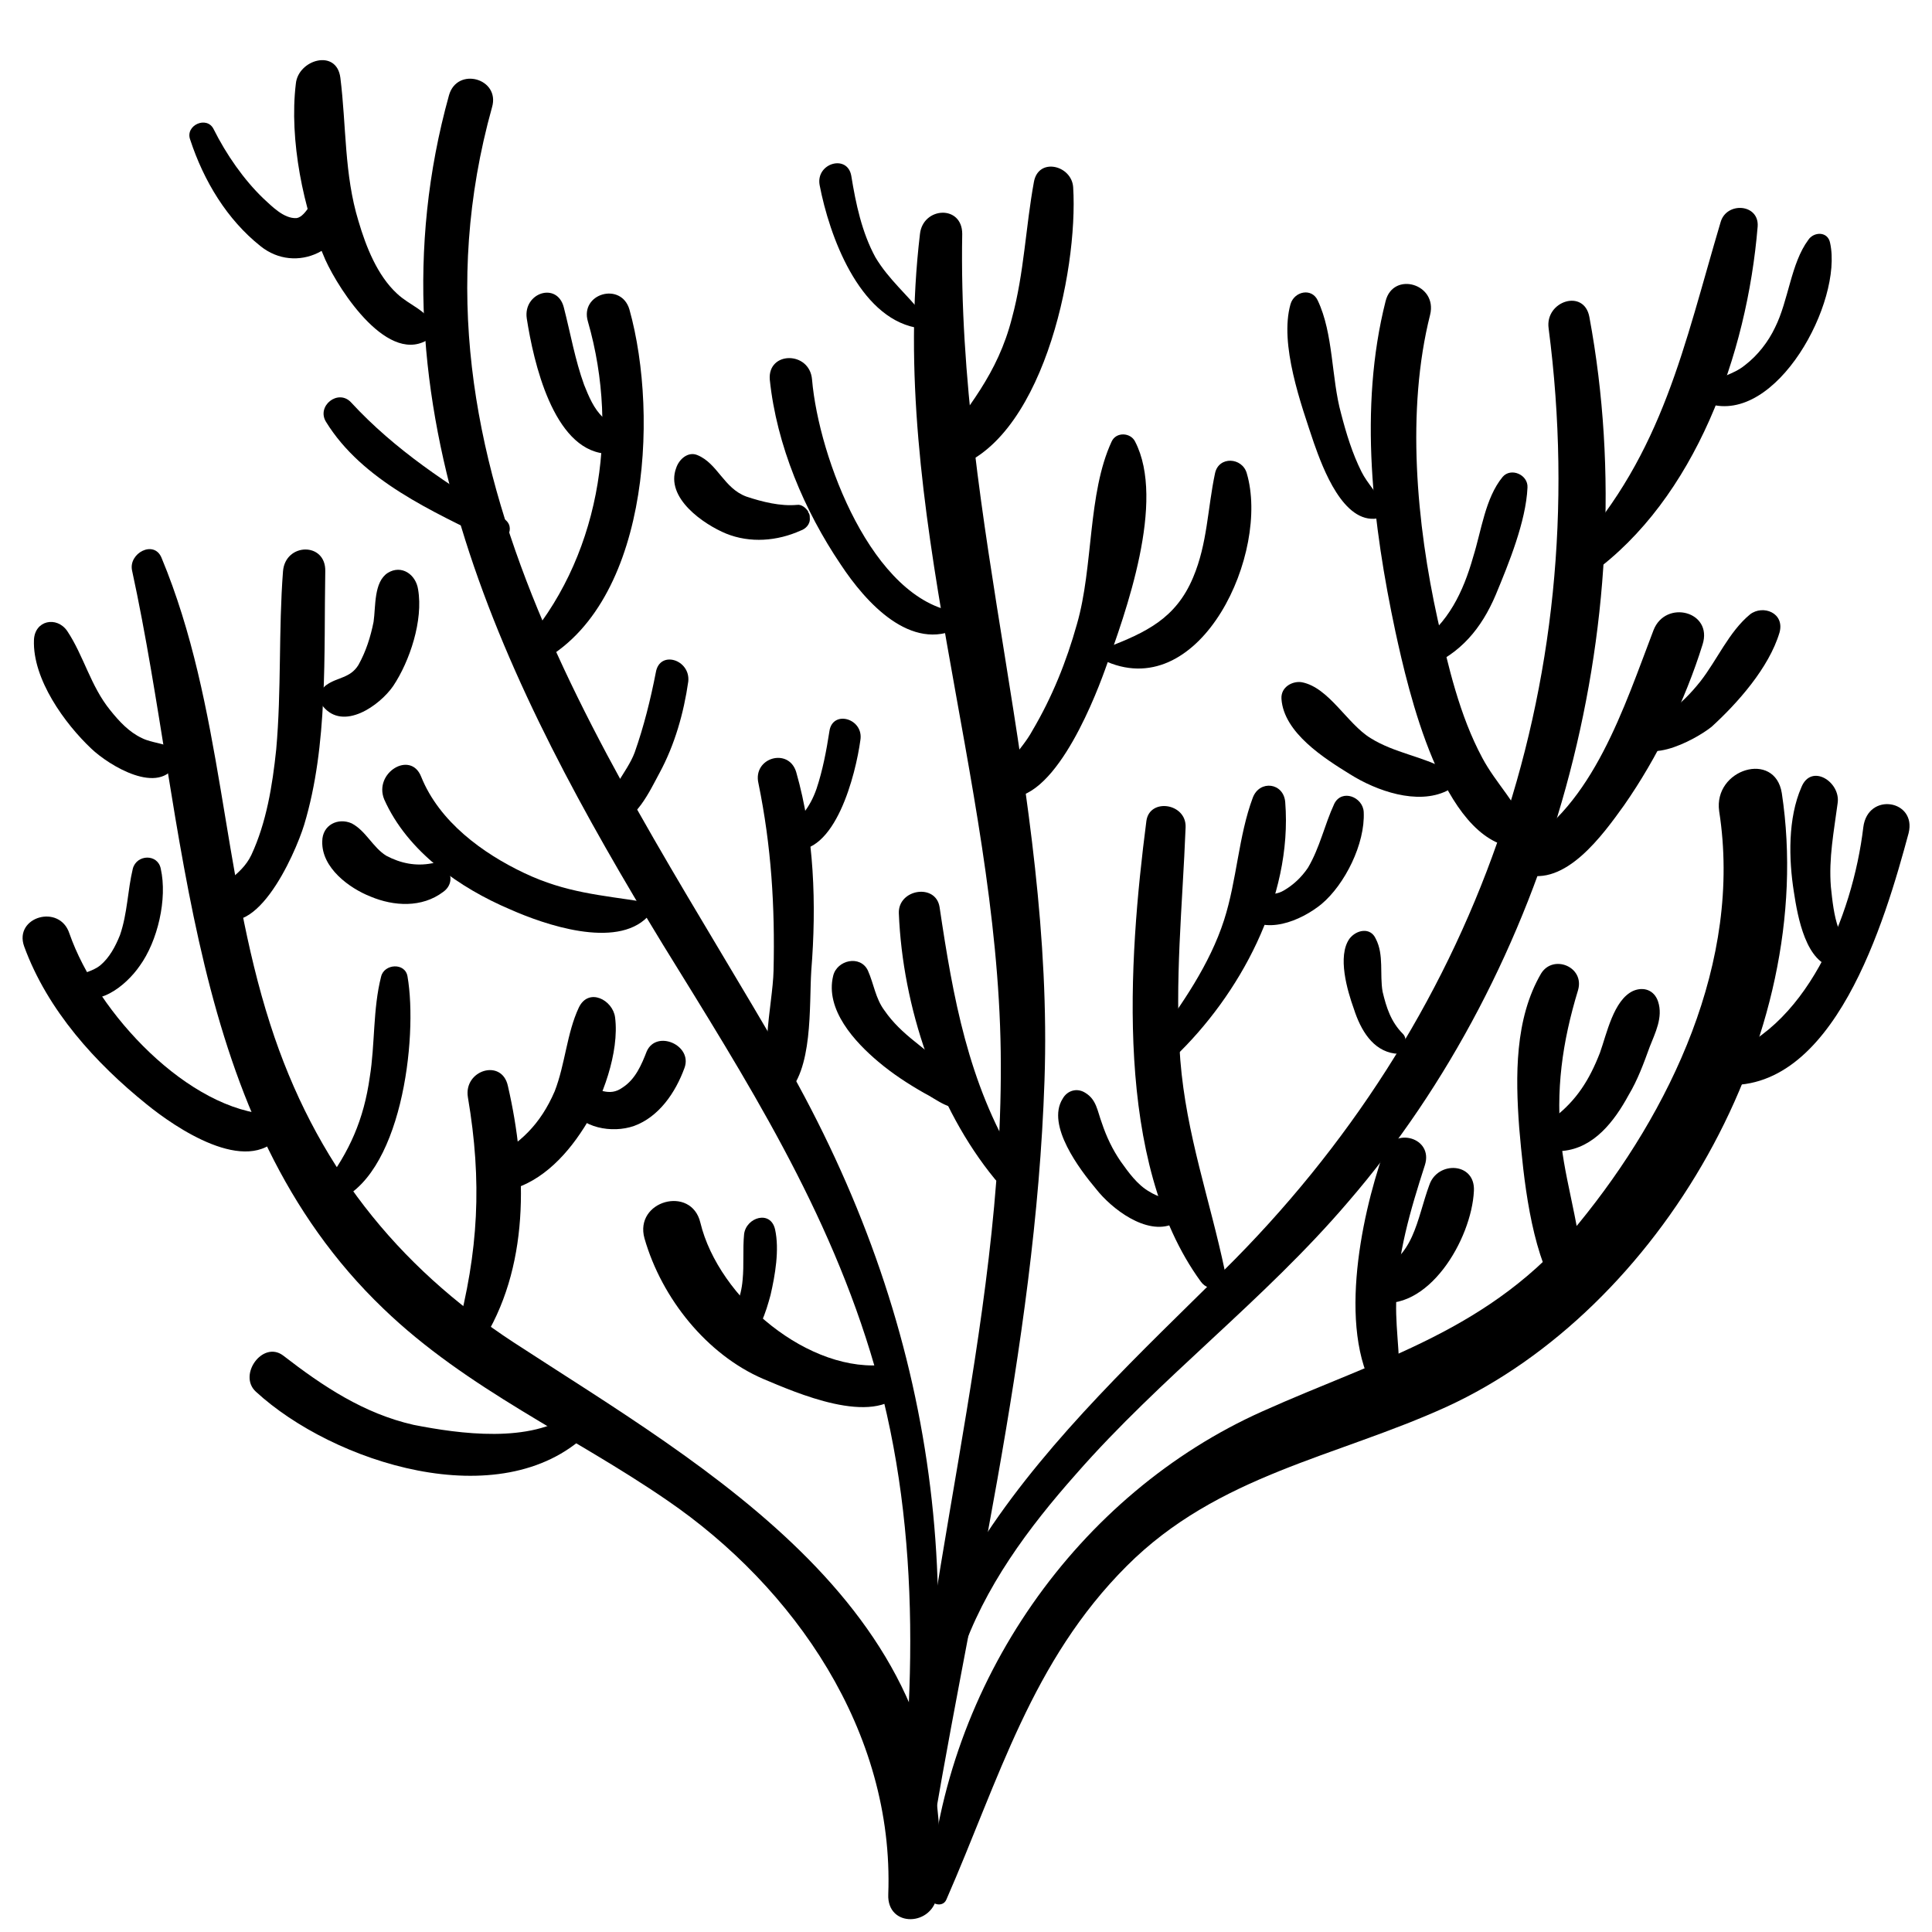
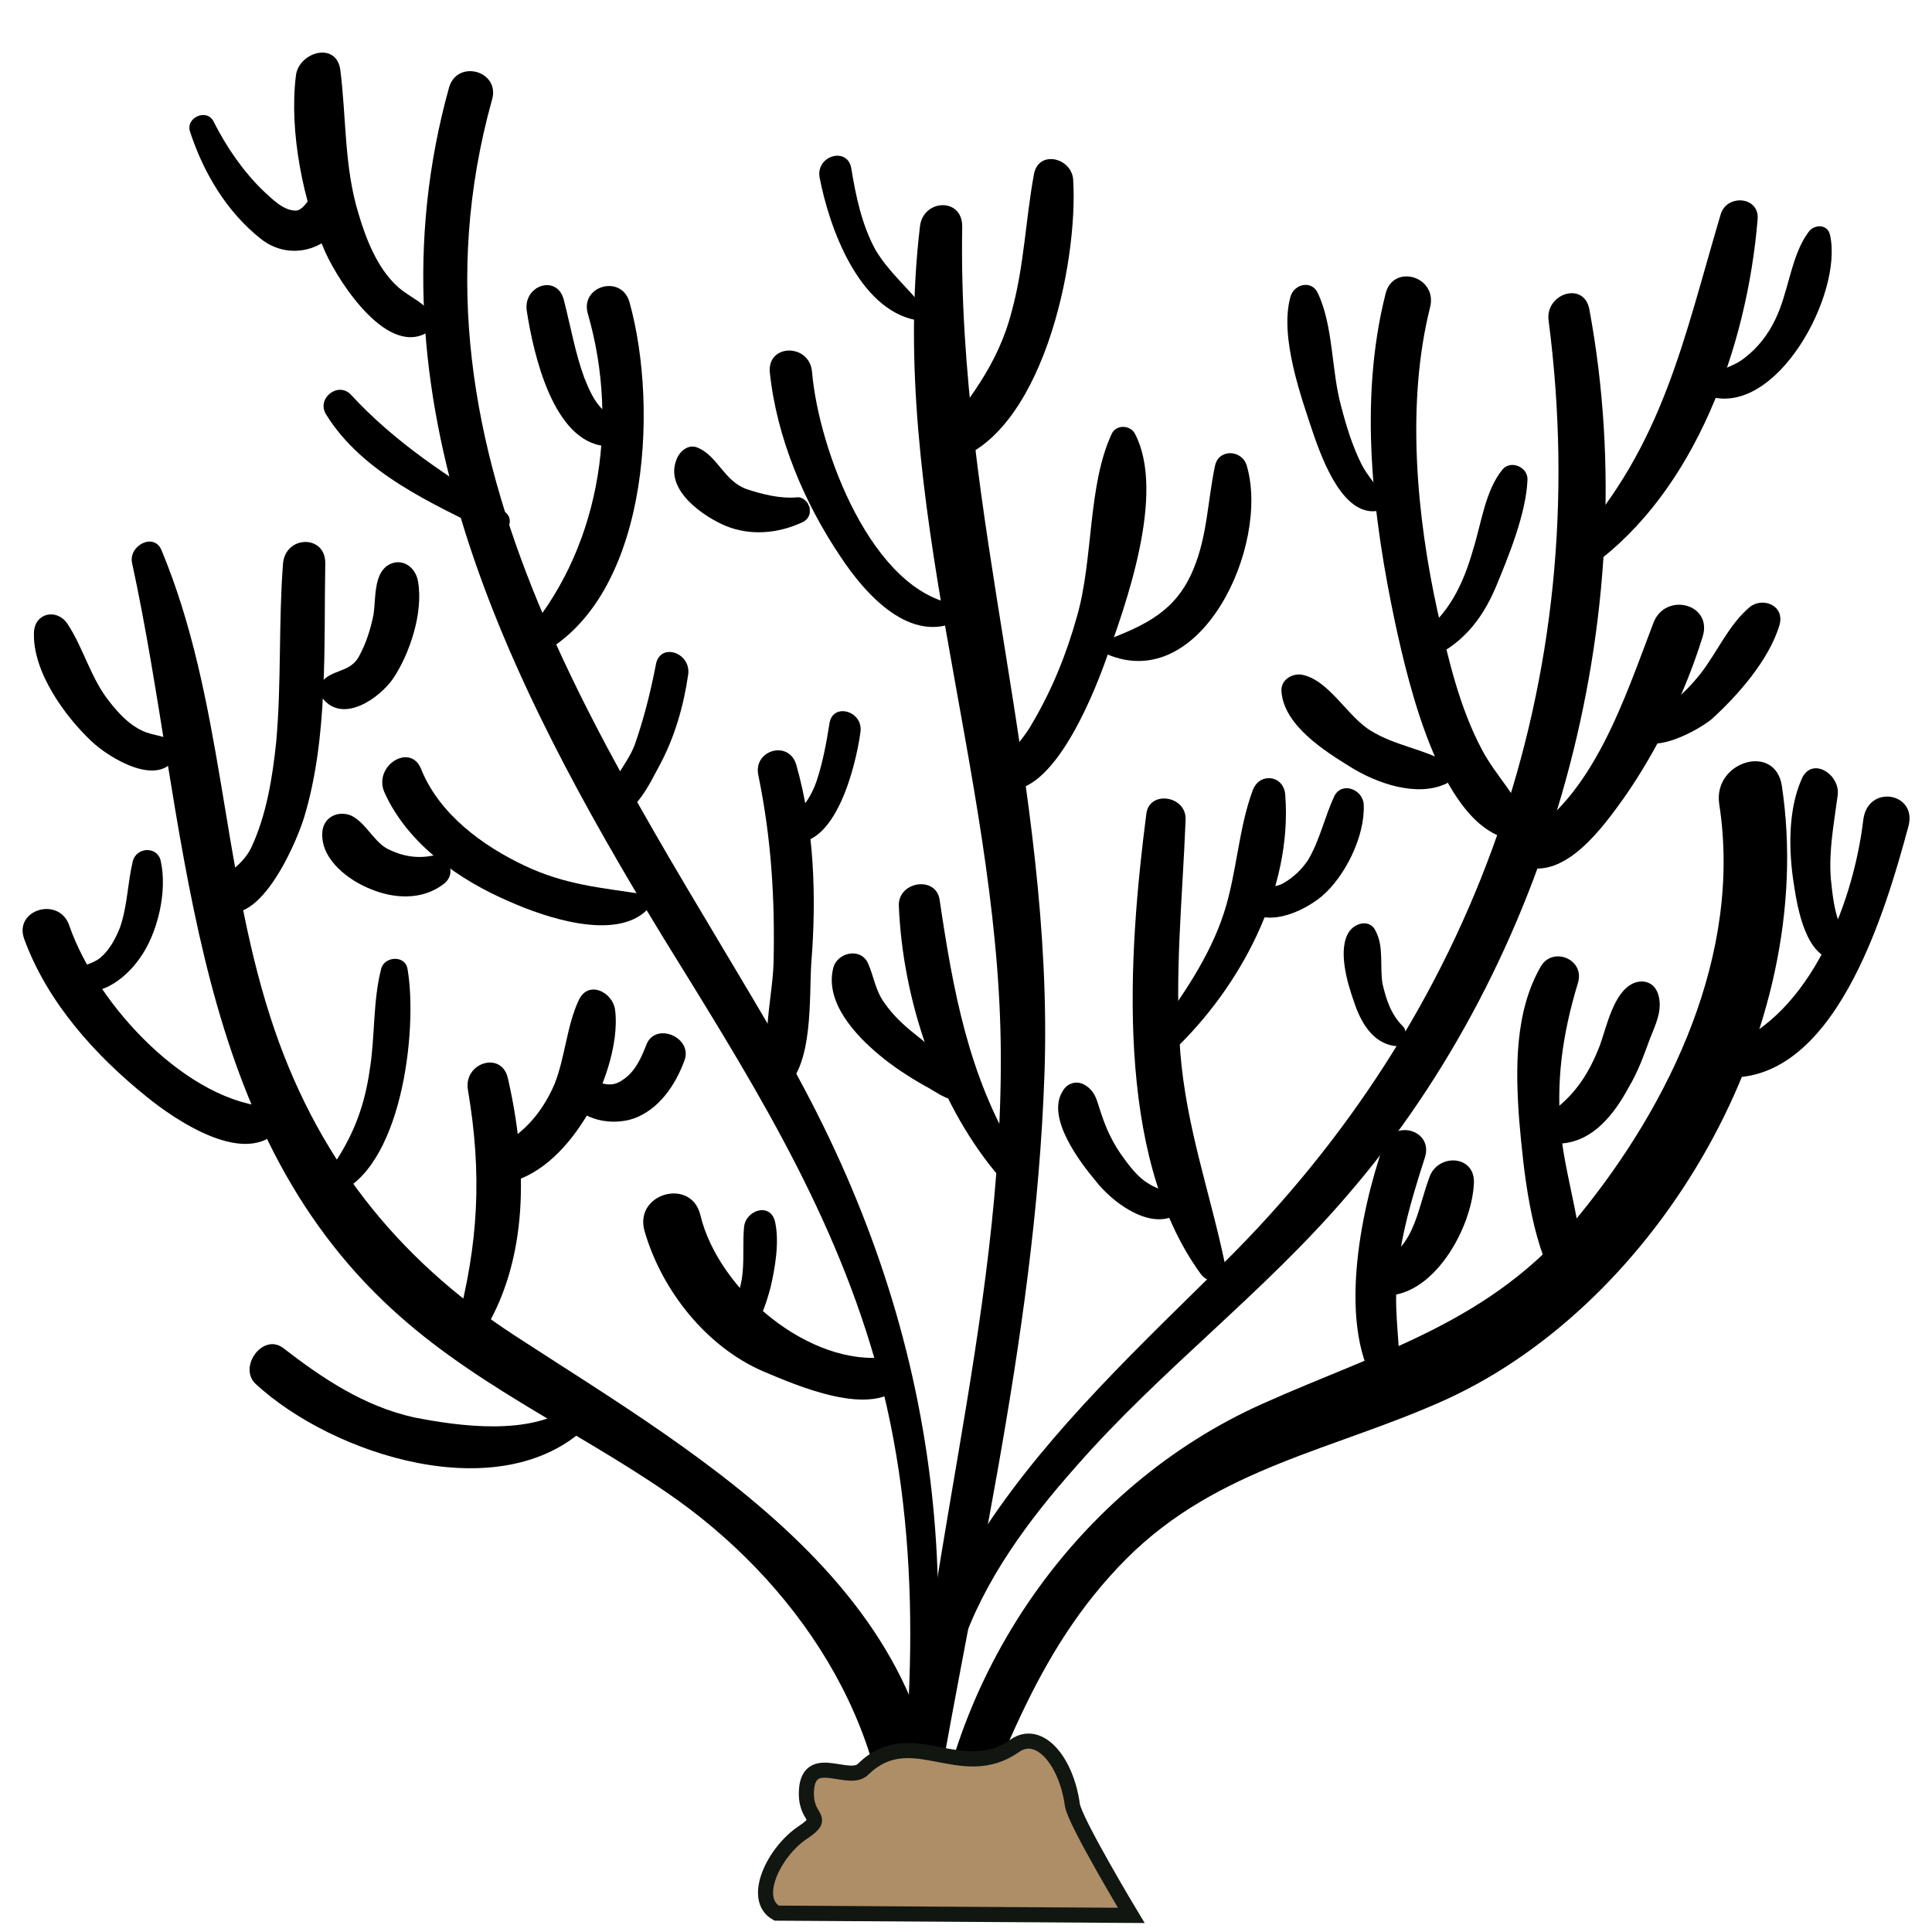
<svg xmlns="http://www.w3.org/2000/svg" version="1.2" viewBox="0 0 256 256">
-   <style />
-   <path d="m17.5 75.6c7.4 34.1 7.1 72.7 33.3 97.8 11.1 10.7 25.1 16.8 37.6 25.4 16.8 11.5 30.1 30.6 29.3 52.2-0.2 4.5 6 4.3 6.5 0 4-37.4-30.8-56.6-56.1-73.1-15.6-10.2-26.4-23.8-32.3-42.2-6.5-20.2-6.2-42.1-14.4-61.8-1-2.4-4.4-0.6-3.9 1.7z" />
-   <path d="m120.1 250.4c9-39.3 3.6-75.4-16.2-110-22.1-38.4-52-78.5-38.7-126.2 1.1-3.8-4.6-5.4-5.7-1.6-11.4 41 7.7 78.7 28.3 112.5 11.1 18 22.1 35.2 28.1 56 6.4 22.3 5.4 45.9 2.2 68.7-0.3 1.4 1.7 2 2 0.6z" />
-   <path d="m122.6 248.5c5.6-35 14.6-69.7 15.8-105.3 1.3-37.9-11.6-74.2-10.9-112.2 0-3.9-5.2-3.6-5.6 0-4.3 36.3 10.2 72.1 10.7 108.3 0.5 36.8-11.4 72.2-12.5 108.8 0 1.5 2.3 1.8 2.5 0.4z" />
-   <path d="m122.7 248.1c1.1-9.8 1.4-19.2 4.6-28.6 3.1-9.2 9-17.1 15.3-24.2 11.2-12.8 24.9-23 36-36 26.7-30.9 39.6-76.4 32-117.3-0.7-3.8-5.9-2.1-5.4 1.5 6.2 47.7-9.9 92.1-43.1 124.9-21.5 21.3-48.3 45-41.9 80.1 0.2 1.6 2.3 1 2.5-0.4z" />
-   <path d="m27.9 120.7c5.6 5.3 11.2-7.5 12.4-11.4 3.2-10.6 2.6-22.6 2.8-33.6 0.1-3.9-5.3-3.8-5.6 0-0.6 7.8-0.2 15.8-0.9 23.6-0.5 4.8-1.3 9.7-3.3 14-1.4 2.9-4.3 3.7-5.6 6.2-0.1 0.4-0.1 0.9 0.2 1.2z" />
-   <path d="m36 147.7c-11-0.5-23.1-13.4-26.8-24-1.3-4-7.4-2.2-6 1.7 3.1 8.5 9.5 15.5 16.2 20.9 3.8 3.1 13.3 9.6 17.7 4.2 0.9-1.1 0.3-2.7-1.1-2.8z" />
-   <path d="m63.7 178.1c6.5-10 6.2-22.9 3.6-34.2-0.8-3.7-5.9-2.1-5.3 1.5 1.9 11.2 1.4 20.4-1.5 31.3-0.5 2.1 2.1 3.1 3.2 1.4z" />
-   <path d="m57.4 43.1c-1-2.1-3.1-2.6-4.8-4.2-2.6-2.4-4.1-6.2-5.1-9.6-1.9-6.2-1.6-12.6-2.4-19-0.5-3.9-5.6-2.4-5.9 0.8-0.9 7.4 1 16.7 3.9 23.3 1.9 4.2 8.5 14.3 13.9 10.4 0.6-0.4 0.7-1 0.4-1.7z" />
-   <path d="m70.8 88.1c15.1-7.1 16.6-32.8 12.6-47.1-1.1-3.7-6.6-2.1-5.5 1.6 4.3 14.9 1.4 31.7-8.8 43.1-1.2 1.3 0.3 3.1 1.7 2.4z" />
-   <path d="m85.3 119.5c-5.7-0.9-10.3-1.2-15.8-3.8-5.5-2.6-11.3-6.8-13.7-12.8-1.4-3.5-6.3-0.5-4.9 3 3.1 7 10.1 11.8 16.7 14.6 4.5 2 14 5.3 18.2 1 0.5-0.6 0.3-1.8-0.5-2z" />
-   <path d="m104 145.2c3.8-3.2 3.2-12 3.5-16.6 0.7-8.7 0.4-17.9-2-26.3-1-3.3-5.8-1.9-5 1.5 1.7 8.3 2.2 16.3 2 24.8-0.1 4.7-2.3 12.5 0.6 16.5 0.2 0.3 0.6 0.4 0.9 0.1z" />
-   <path d="m126.8 81.1c-11.2-1.6-18.3-20.4-19.2-30.8-0.3-3.8-5.9-3.8-5.6 0 0.9 8.7 4.6 17.4 9.4 24.5 3.3 5 9.3 11.7 15.7 8.4 0.8-0.4 0.7-2-0.3-2.1z" />
-   <path d="m125.7 62.2c12.3-3.1 17.2-26.2 16.5-37.4-0.2-2.9-4.6-4-5.2-0.7-1.1 6-1.3 12.1-2.9 18-1.9 7.5-5.9 11.9-10.1 17.8-0.9 1.2 0.5 2.6 1.7 2.3z" />
-   <path d="m107.1 67.9q0-0.1 0-0.1c-0.3-0.5-0.9-1-1.5-0.9-2.2 0.2-4.6-0.4-6.7-1.1-3-1.1-3.8-4.4-6.5-5.5-1.2-0.5-2.4 0.5-2.8 1.7-1.5 4 3.7 7.5 6.6 8.7 3.2 1.3 6.8 1 9.9-0.4 0.6-0.2 1.3-0.8 1.2-1.7 0-0.2 0-0.5-0.2-0.7z" />
-   <path d="m132.6 105.5c6.5 1.9 12.1-12 13.8-16.7 2.8-7.7 8.1-22.4 4-30.3-0.6-1.2-2.5-1.3-3.1 0-3.2 6.9-2.4 16.6-4.6 24.2-1.4 5-3.3 9.7-5.9 14.1-1.5 2.8-4.4 4.9-4.6 8.2 0 0.3 0.2 0.5 0.4 0.5z" />
-   <path d="m146.7 87.7c12.5 5.3 21.6-14.5 18.5-25-0.6-2.1-3.7-2.3-4.2 0-1 4.7-1 9.3-2.9 13.8-2.3 5.5-6.3 7.3-11.4 9.3-0.9 0.3-0.9 1.6 0 1.9z" />
-   <path d="m162.3 168.4c-2-9.5-5.1-18-5.9-27.9-0.8-10.3 0.3-20.6 0.7-30.9 0.1-3.2-4.8-3.9-5.2-0.8-2.4 18.6-4.3 45.2 7.2 61 1.2 1.7 3.7 0.8 3.2-1.4z" />
-   <path d="m155.6 140.1c8.6-8.2 15.7-21.1 14.7-33.8-0.2-2.6-3.4-3-4.3-0.6-1.9 5.1-2.1 10.9-3.8 16.2-1.9 5.9-5.6 11.2-9.2 16.1-1.1 1.7 1.3 3.4 2.6 2.1z" />
-   <path d="m164.6 121.1c2.9 3 7.8 0.9 10.5-1.3 3.1-2.6 5.8-8 5.6-12.2-0.1-2-2.9-3.1-3.9-1.1-1.3 2.8-1.9 5.8-3.5 8.5q-1.3 1.9-3.2 3c-1.5 0.9-3.2 0.2-4.9 0.6-1 0.2-1.3 1.7-0.6 2.5z" />
-   <path d="m202.4 110.1c-1.3-3.6-4.2-6.3-6-9.7-3-5.6-4.5-12.1-5.9-18.3-2.8-12.7-4.2-27.7-1-40.4 1-4.1-4.9-5.8-5.9-1.8-3.6 14.2-1.7 29.7 1.3 43.8 1.7 7.8 6.2 27.7 15.9 28.6 1 0.1 2-1.2 1.6-2.2z" />
-   <path d="m183.2 66.9c-0.7-1.6-2-2.8-2.8-4.4-1.2-2.4-2-5-2.7-7.7-1.3-4.7-1-10.6-3.1-15-0.8-1.7-3.1-1.2-3.6 0.5-1.5 5.3 1.4 13.3 3.1 18.4 1.2 3.4 3.9 10.7 8.4 10 0.8-0.1 0.9-1.1 0.7-1.8z" />
-   <path d="m189.1 88.4c4.4-1.8 7.2-5.1 9.1-9.6 1.7-4.1 4-9.7 4.2-14.2 0.1-1.7-2.2-2.7-3.3-1.4-2.3 2.8-2.8 7.1-3.9 10.6-1.3 4.6-3.3 8.8-7.3 11.5-1.5 1-0.5 3.9 1.2 3.1z" />
-   <path d="m210.9 76c13.7-9.9 20.6-29 22-46 0.2-3-4.1-3.3-4.9-0.6-4.9 16.5-7.6 30.5-19.4 43.6-1.3 1.6 0.5 4.3 2.3 3z" />
-   <path d="m226.4 53.5c9 2.8 17.8-13.5 16.1-21.3-0.3-1.6-2.2-1.5-2.9-0.4-2.3 3.1-2.6 8-4.4 11.6-0.9 1.9-2.3 3.7-4 5-1.6 1.3-3.5 1.5-5.1 2.7-0.9 0.6-0.8 2 0.3 2.4z" />
-   <path d="m125.4 251.7c7-16 11.3-31.6 23.9-44.2 12.1-12.1 27.7-14.4 42.4-21.1 28.1-12.9 49.3-48.9 44.4-81.3-0.9-5.7-9.1-3.2-8.3 2.4 3.1 19.9-6.5 39.8-18.6 54.6-11.6 14.2-26.3 17.9-41.9 24.9-24.4 10.9-42.2 35.9-44.2 64-0.1 1.3 1.8 1.9 2.3 0.7z" />
-   <path d="m209.6 170.2c0.3-6-2-12.5-2.7-18.5-0.8-7.2 0.1-13.6 2.2-20.5 0.9-3.1-3.3-4.8-4.9-2.2-3.5 6-3.4 13.6-2.9 20.4 0.6 6.9 1.5 15.8 4.9 21.8 0.9 1.7 3.3 0.9 3.4-1z" />
-   <path d="m207.1 152.5c4.1-0.4 6.8-3.9 8.7-7.4 1.2-2 2-4.2 2.8-6.4 0.7-1.8 1.8-3.9 1.1-6-0.5-1.5-1.9-2-3.3-1.4-2.6 1.2-3.5 5.7-4.4 8.2-1.4 3.6-3.1 6.3-6.1 8.6-1.6 1.2-1.3 4.7 1.2 4.4z" />
-   <path d="m66.5 157.9c4.7-0.8 8.3-4.4 10.9-8.5 2.4-3.7 4.7-10 4.1-14.6-0.3-2.3-3.5-4-4.8-1.3-1.6 3.4-1.8 7.5-3.2 11.1-1.9 4.4-4.6 7-8.7 9.1-2.4 1.3-0.6 4.6 1.7 4.2z" />
-   <path d="m57.2 114.4c-2.1 0.4-4.1 0-6-1-1.8-1.1-2.7-3.3-4.6-4.3-1.8-0.8-3.9 0.2-3.9 2.4-0.1 3.5 3.6 6.2 6.4 7.3 3.1 1.3 6.8 1.5 9.6-0.6 2-1.4 0.7-4.2-1.5-3.8z" />
-   <path d="m25.2 18.5c1.8 5.5 4.9 10.6 9.3 14.1 4.7 3.8 11.6 0.6 11.8-5.8 0.1-2.1-2.5-3.1-3.8-1.7-0.9 0.9-1.9 3.6-3.2 3.8-1.7 0.1-3.3-1.6-4.4-2.6-2.6-2.5-4.9-5.8-6.6-9.2-0.9-1.8-3.8-0.5-3.1 1.4z" />
-   <path d="m42.8 93.6c2.7 3.3 7.5-0.1 9.3-2.7 2.2-3.3 4-8.7 3.3-12.8-0.3-2-2.2-3.3-4-2.2-1.9 1.2-1.6 4.5-1.9 6.5-0.4 2-1 3.9-2 5.7-1.1 1.8-2.8 1.6-4.3 2.7-0.9 0.7-1.1 1.9-0.4 2.8z" />
-   <path d="m23 99.3c-1.2-0.9-2.8-0.8-4.2-1.5-1.7-0.8-3-2.2-4.2-3.7-2.6-3.2-3.5-7.2-5.7-10.5-1.4-2-4.3-1.4-4.4 1.2-0.2 5.2 4.1 11.1 7.6 14.4 2.3 2.2 9.1 6.4 11.3 1.9 0.4-0.7 0.1-1.3-0.4-1.8z" />
-   <path d="m9.6 131.6c3.2 2.2 7.1-1 8.9-3.6 2.4-3.3 3.7-8.9 2.8-12.9-0.4-2-3.2-1.9-3.7 0-0.7 2.9-0.7 5.9-1.7 8.8-0.6 1.5-1.4 3-2.6 4-1.1 0.9-2.5 1-3.7 1.7-0.8 0.4-0.6 1.5 0 2z" />
-   <path d="m134.6 153.9c-6.3-10.5-8.3-21.6-10.1-33.7-0.5-3.2-5.5-2.4-5.4 0.8 0.5 12.4 5 25.8 12.7 35.2 1.3 1.7 3.9-0.5 2.8-2.3z" />
-   <path d="m128.6 145.4c0.1-1.5-0.9-2.2-2-3.1q-2.7-2.1-5.4-4.3c-1.5-1.2-2.9-2.5-4-4.1-1.2-1.6-1.4-3.5-2.2-5.3-1-2.1-4.1-1.4-4.6 0.7-1.1 4.5 2.9 8.8 6 11.4 1.9 1.6 3.9 2.9 6 4.1 1.8 0.9 3.7 2.7 5.7 1.7 0.3-0.2 0.5-0.6 0.5-1.1z" />
-   <path d="m104.8 112.6c5.9 0.9 8.6-10.1 9.2-14.5 0.5-2.9-3.7-4.1-4.1-1.2-0.4 2.6-0.9 5.2-1.7 7.6-0.9 2.6-2.2 3.9-4 5.7-0.7 0.7-0.4 2.2 0.6 2.4z" />
-   <path d="m81.3 109.1c2.9-0.1 4.8-4.3 6.1-6.7 2-3.7 3.2-7.9 3.8-12.1 0.3-2.9-3.8-4.2-4.3-1.2-0.7 3.6-1.6 7.2-2.8 10.6-1 2.7-3.8 5.4-3.9 8.2 0 0.7 0.5 1.2 1.1 1.2z" />
-   <path d="m66.7 68.7c-7.3-4.5-14.3-9-20.2-15.4-1.7-1.8-4.6 0.5-3.3 2.6 4.8 7.8 14.2 11.9 21.9 15.7 1.9 0.9 3.5-1.8 1.6-2.9z" />
-   <path d="m82.1 57.7c-0.4-1.3-1.4-1.5-2.2-2.4-1.2-1.1-1.9-2.8-2.5-4.3-1.2-3.3-1.8-6.8-2.7-10.3-0.9-3.4-5.4-1.9-4.9 1.5 0.9 5.8 3.5 17.2 10.3 17.9 0.7 0 1.4-0.5 1.7-1.1 0.3-0.4 0.4-0.8 0.3-1.3z" />
-   <path d="m122.3 41.7c-2.1-2.7-4.5-4.6-6.3-7.6-1.8-3.3-2.6-7.1-3.2-10.8-0.5-2.9-4.7-1.7-4.2 1.2 1.3 6.8 5.2 17.4 12.7 18.9 1 0.2 1.6-0.9 1-1.7z" />
-   <path d="m75.4 146.6c1.6 2.9 5.7 3.6 8.6 2.6 3.3-1.2 5.5-4.4 6.7-7.7 1.1-3-3.7-5.1-5-2.2-0.7 1.8-1.5 3.7-3.2 4.8-1.8 1.3-3.2 0.1-5.1-0.2-1.4-0.2-2.8 1.2-2 2.7z" />
-   <path d="m44.2 159.3c9-3 11.2-21.8 9.8-29.9-0.3-1.9-3.1-1.7-3.5 0-1.1 4.3-0.8 9-1.5 13.3-0.8 5.7-2.7 9.9-6 14.3-0.8 1-0.1 2.8 1.2 2.3z" />
-   <path d="m75.8 187.3c-5.5 4-14.9 2.7-21 1.5-6.6-1.5-12-5.1-17.3-9.2-2.7-2-6 2.6-3.6 4.8 10.2 9.4 32.4 16.6 43.9 5.6 1.3-1.3-0.5-3.8-2-2.7z" />
-   <path d="m117.6 180.8c-10.3 1.4-22.4-8.8-24.8-18.8-1.2-5-8.8-2.9-7.4 2.1 2.3 8 8.3 15.4 15.7 18.6 4.3 1.8 14.6 6.4 18.5 1.7 1.5-1.8 0-3.9-2-3.6z" />
-   <path d="m98.5 178.1c2.1-1.2 3-4.3 3.6-6.5 0.6-2.6 1.2-6 0.6-8.7-0.6-2.6-3.8-1.6-4.1 0.6-0.2 2 0 4.1-0.2 6.1-0.2 2.4-1.1 4.2-2 6.2-0.7 1.5 0.7 3 2.1 2.3z" />
-   <path d="m201.9 115.8c5.5 1.8 10.5-5.2 13.3-9.1 4.4-6.3 8.1-13.9 10.4-21.3 1.4-4.4-4.9-6-6.5-1.9-3.9 10.2-8 23.2-17.7 28.7-1.5 0.8-1 3.1 0.5 3.6z" />
-   <path d="m216 96.9c0.9 5.4 8.7 1.1 10.8-0.6 3.4-3.1 7.6-7.8 9-12.5 0.7-2.6-2.2-3.7-3.9-2.4-2.8 2.3-4.4 6.1-6.6 8.9-1.2 1.5-2.6 3-4.2 4-1.5 1-3 0.2-4.4 1-0.6 0.3-0.8 1-0.7 1.6z" />
-   <path d="m227.9 143.7c15.1 1.6 21.9-21.8 25-33.3 1.1-4.4-5.4-5.5-6-0.8-1.4 11.8-7.7 27.2-19.4 30.5-2.1 0.5-1.4 3.4 0.4 3.6z" />
-   <path d="m244.7 126.5c0.1-1.4-0.6-2.2-1.1-3.5-0.6-1.7-0.8-3.6-1-5.5-0.3-3.8 0.4-7.3 0.9-11.1 0.4-2.8-3.5-5.3-4.8-2.1-1.8 4.1-1.7 9.5-1 13.9 0.5 3.3 1.6 9.5 5.4 10 0.9 0.1 1.5-0.9 1.6-1.7z" />
-   <path d="m185.2 184.9c0.6-4-0.3-8.2-0.2-12.3 0.1-6.3 1.9-12.3 3.8-18.2 1.2-3.7-4.2-5.2-5.5-1.6-3 8.6-6.3 24.4-0.5 32.5 0.6 0.8 2.2 0.9 2.4-0.4z" />
-   <path d="m182.1 172.5c7.1 1.6 12.9-8.3 13.2-14.7 0.2-3.8-4.8-4-5.9-0.8-1.7 4.6-2 9.8-7.3 11.5-1.7 0.6-2 3.6 0 4z" />
-   <path d="m155.8 159.5c-1.2-0.7-2.4-0.9-3.5-1.6-1.6-0.9-2.8-2.6-3.8-4-1.1-1.6-1.9-3.3-2.5-5.1-0.6-1.6-0.7-3.1-2.2-4-1.1-0.7-2.4-0.3-3 0.8-2.2 3.5 2.3 9.4 4.4 11.9 2.1 2.7 6.7 6.2 10.2 4.7 1.1-0.5 1.6-2.1 0.4-2.7z" />
-   <path d="m185.9 137c-1.6-1.6-2.2-3.5-2.7-5.6-0.4-2.3 0.2-4.9-0.9-7-0.7-1.6-2.6-1.2-3.5 0-1.6 2.3-0.3 6.8 0.6 9.3 0.9 2.8 2.5 5.5 5.4 5.9 1.3 0.2 1.9-1.8 1.1-2.6z" />
-   <path d="m191.7 102c-3.2-1.8-6.9-2.2-10.1-4.2-3.1-1.9-5.5-6.7-9.1-7.4-1.2-0.2-2.8 0.6-2.7 2.2 0.3 4.5 5.7 7.9 9.1 10 3.5 2.2 8.9 4.1 12.8 2.2 1-0.5 0.9-2.3 0-2.8z" />
+   <path d="m17.5 74.6c7.4 34.1 7.1 72.7 33.3 97.8 11.1 10.7 25.1 16.8 37.6 25.4 16.8 11.5 30.1 30.6 29.3 52.2-0.2 4.5 6 4.3 6.5 0 4-37.4-30.8-56.6-56.1-73.1-15.6-10.2-26.4-23.8-32.3-42.2-6.5-20.2-6.2-42.1-14.4-61.8-1-2.4-4.4-0.6-3.9 1.7z" />
+   <path d="m120.1 249.4c9-39.3 3.6-75.4-16.2-110-22.1-38.4-52-78.5-38.7-126.2 1.1-3.8-4.6-5.4-5.7-1.6-11.4 41 7.7 78.7 28.3 112.5 11.1 18 22.1 35.2 28.1 56 6.4 22.3 5.4 45.9 2.2 68.7-0.3 1.4 1.7 2 2 0.6z" />
+   <path d="m122.6 247.5c5.6-35 14.6-69.7 15.8-105.3 1.3-37.9-11.6-74.2-10.9-112.2 0-3.9-5.2-3.6-5.6 0-4.3 36.3 10.2 72.1 10.7 108.3 0.5 36.8-11.4 72.2-12.5 108.8 0 1.5 2.3 1.8 2.5 0.4z" />
+   <path d="m122.7 247.1c1.1-9.8 1.4-19.2 4.6-28.6 3.1-9.2 9-17.1 15.3-24.2 11.2-12.8 24.9-23 36-36 26.7-30.9 39.6-76.4 32-117.3-0.7-3.8-5.9-2.1-5.4 1.5 6.2 47.7-9.9 92.1-43.1 124.9-21.5 21.3-48.3 45-41.9 80.1 0.2 1.6 2.3 1 2.5-0.4z" />
+   <path d="m27.9 119.7c5.6 5.3 11.2-7.5 12.4-11.4 3.2-10.6 2.6-22.6 2.8-33.6 0.1-3.9-5.3-3.8-5.6 0-0.6 7.8-0.2 15.8-0.9 23.6-0.5 4.8-1.3 9.7-3.3 14-1.4 2.9-4.3 3.7-5.6 6.2-0.1 0.4-0.1 0.9 0.2 1.2z" />
+   <path d="m36 146.7c-11-0.5-23.1-13.4-26.8-24-1.3-4-7.4-2.2-6 1.7 3.1 8.5 9.5 15.5 16.2 20.9 3.8 3.1 13.3 9.6 17.7 4.2 0.9-1.1 0.3-2.7-1.1-2.8z" />
+   <path d="m63.7 177.1c6.5-10 6.2-22.9 3.6-34.2-0.8-3.7-5.9-2.1-5.3 1.5 1.9 11.2 1.4 20.4-1.5 31.3-0.5 2.1 2.1 3.1 3.2 1.4z" />
+   <path d="m57.4 42.1c-1-2.1-3.1-2.6-4.8-4.2-2.6-2.4-4.1-6.2-5.1-9.6-1.9-6.2-1.6-12.6-2.4-19-0.5-3.9-5.6-2.4-5.9 0.8-0.9 7.4 1 16.7 3.9 23.3 1.9 4.2 8.5 14.3 13.9 10.4 0.6-0.4 0.7-1 0.4-1.7z" />
+   <path d="m70.8 87.1c15.1-7.1 16.6-32.8 12.6-47.1-1.1-3.7-6.6-2.1-5.5 1.6 4.3 14.9 1.4 31.7-8.8 43.1-1.2 1.3 0.3 3.1 1.7 2.4z" />
+   <path d="m85.3 118.5c-5.7-0.9-10.3-1.2-15.8-3.8-5.5-2.6-11.3-6.8-13.7-12.8-1.4-3.5-6.3-0.5-4.9 3 3.1 7 10.1 11.8 16.7 14.6 4.5 2 14 5.3 18.2 1 0.5-0.6 0.3-1.8-0.5-2z" />
+   <path d="m104 144.2c3.8-3.2 3.2-12 3.5-16.6 0.7-8.7 0.4-17.9-2-26.3-1-3.3-5.8-1.9-5 1.5 1.7 8.3 2.2 16.3 2 24.8-0.1 4.7-2.3 12.5 0.6 16.5 0.2 0.3 0.6 0.4 0.9 0.1z" />
+   <path d="m126.8 80.1c-11.2-1.6-18.3-20.4-19.2-30.8-0.3-3.8-5.9-3.8-5.6 0 0.9 8.7 4.6 17.4 9.4 24.5 3.3 5 9.3 11.7 15.7 8.4 0.8-0.4 0.7-2-0.3-2.1z" />
+   <path d="m125.7 61.2c12.3-3.1 17.2-26.2 16.5-37.4-0.2-2.9-4.6-4-5.2-0.7-1.1 6-1.3 12.1-2.9 18-1.9 7.5-5.9 11.9-10.1 17.8-0.9 1.2 0.5 2.6 1.7 2.3z" />
+   <path d="m107.1 66.9q0-0.1 0-0.1c-0.3-0.5-0.9-1-1.5-0.9-2.2 0.2-4.6-0.4-6.7-1.1-3-1.1-3.8-4.4-6.5-5.5-1.2-0.5-2.4 0.5-2.8 1.7-1.5 4 3.7 7.5 6.6 8.7 3.2 1.3 6.8 1 9.9-0.4 0.6-0.2 1.3-0.8 1.2-1.7 0-0.2 0-0.5-0.2-0.7z" />
+   <path d="m132.6 104.5c6.5 1.9 12.1-12 13.8-16.7 2.8-7.7 8.1-22.4 4-30.3-0.6-1.2-2.5-1.3-3.1 0-3.2 6.9-2.4 16.6-4.6 24.2-1.4 5-3.3 9.7-5.9 14.1-1.5 2.8-4.4 4.9-4.6 8.2 0 0.3 0.2 0.5 0.4 0.5z" />
+   <path d="m146.7 86.7c12.5 5.3 21.6-14.5 18.5-25-0.6-2.1-3.7-2.3-4.2 0-1 4.7-1 9.3-2.9 13.8-2.3 5.5-6.3 7.3-11.4 9.3-0.9 0.3-0.9 1.6 0 1.9z" />
+   <path d="m162.3 167.4c-2-9.5-5.1-18-5.9-27.9-0.8-10.3 0.3-20.6 0.7-30.9 0.1-3.2-4.8-3.9-5.2-0.8-2.4 18.6-4.3 45.2 7.2 61 1.2 1.7 3.7 0.8 3.2-1.4z" />
+   <path d="m155.6 139.1c8.6-8.2 15.7-21.1 14.7-33.8-0.2-2.6-3.4-3-4.3-0.6-1.9 5.1-2.1 10.9-3.8 16.2-1.9 5.9-5.6 11.2-9.2 16.1-1.1 1.7 1.3 3.4 2.6 2.1z" />
+   <path d="m164.6 120.1c2.9 3 7.8 0.9 10.5-1.3 3.1-2.6 5.8-8 5.6-12.2-0.1-2-2.9-3.1-3.9-1.1-1.3 2.8-1.9 5.8-3.5 8.5q-1.3 1.9-3.2 3c-1.5 0.9-3.2 0.2-4.9 0.6-1 0.2-1.3 1.7-0.6 2.5z" />
+   <path d="m202.4 109.1c-1.3-3.6-4.2-6.3-6-9.7-3-5.6-4.5-12.1-5.9-18.3-2.8-12.7-4.2-27.7-1-40.4 1-4.1-4.9-5.8-5.9-1.8-3.6 14.2-1.7 29.7 1.3 43.8 1.7 7.8 6.2 27.7 15.9 28.6 1 0.1 2-1.2 1.6-2.2z" />
+   <path d="m183.2 65.9c-0.7-1.6-2-2.8-2.8-4.4-1.2-2.4-2-5-2.7-7.7-1.3-4.7-1-10.6-3.1-15-0.8-1.7-3.1-1.2-3.6 0.5-1.5 5.3 1.4 13.3 3.1 18.4 1.2 3.4 3.9 10.7 8.4 10 0.8-0.1 0.9-1.1 0.7-1.8z" />
+   <path d="m189.1 87.4c4.4-1.8 7.2-5.1 9.1-9.6 1.7-4.1 4-9.7 4.2-14.2 0.1-1.7-2.2-2.7-3.3-1.4-2.3 2.8-2.8 7.1-3.9 10.6-1.3 4.6-3.3 8.8-7.3 11.5-1.5 1-0.5 3.9 1.2 3.1z" />
+   <path d="m210.9 75c13.7-9.9 20.6-29 22-46 0.2-3-4.1-3.3-4.9-0.6-4.9 16.5-7.6 30.5-19.4 43.6-1.3 1.6 0.5 4.3 2.3 3z" />
+   <path d="m226.4 52.5c9 2.8 17.8-13.5 16.1-21.3-0.3-1.6-2.2-1.5-2.9-0.4-2.3 3.1-2.6 8-4.4 11.6-0.9 1.9-2.3 3.7-4 5-1.6 1.3-3.5 1.5-5.1 2.7-0.9 0.6-0.8 2 0.3 2.4z" />
+   <path d="m125.4 250.7c7-16 11.3-31.6 23.9-44.2 12.1-12.1 27.7-14.4 42.4-21.1 28.1-12.9 49.3-48.9 44.4-81.3-0.9-5.7-9.1-3.2-8.3 2.4 3.1 19.9-6.5 39.8-18.6 54.6-11.6 14.2-26.3 17.9-41.9 24.9-24.4 10.9-42.2 35.9-44.2 64-0.1 1.3 1.8 1.9 2.3 0.7z" />
+   <path d="m209.6 169.2c0.3-6-2-12.5-2.7-18.5-0.8-7.2 0.1-13.6 2.2-20.5 0.9-3.1-3.3-4.8-4.9-2.2-3.5 6-3.4 13.6-2.9 20.4 0.6 6.9 1.5 15.8 4.9 21.8 0.9 1.7 3.3 0.9 3.4-1z" />
+   <path d="m207.1 151.5c4.1-0.4 6.8-3.9 8.7-7.4 1.2-2 2-4.2 2.8-6.4 0.7-1.8 1.8-3.9 1.1-6-0.5-1.5-1.9-2-3.3-1.4-2.6 1.2-3.5 5.7-4.4 8.2-1.4 3.6-3.1 6.3-6.1 8.6-1.6 1.2-1.3 4.7 1.2 4.4z" />
+   <path d="m66.5 156.9c4.7-0.8 8.3-4.4 10.9-8.5 2.4-3.7 4.7-10 4.1-14.6-0.3-2.3-3.5-4-4.8-1.3-1.6 3.4-1.8 7.5-3.2 11.1-1.9 4.4-4.6 7-8.7 9.1-2.4 1.3-0.6 4.6 1.7 4.2z" />
+   <path d="m57.2 113.4c-2.1 0.4-4.1 0-6-1-1.8-1.1-2.7-3.3-4.6-4.3-1.8-0.8-3.9 0.2-3.9 2.4-0.1 3.5 3.6 6.2 6.4 7.3 3.1 1.3 6.8 1.5 9.6-0.6 2-1.4 0.7-4.2-1.5-3.8z" />
+   <path d="m25.2 17.5c1.8 5.5 4.9 10.6 9.3 14.1 4.7 3.8 11.6 0.6 11.8-5.8 0.1-2.1-2.5-3.1-3.8-1.7-0.9 0.9-1.9 3.6-3.2 3.8-1.7 0.1-3.3-1.6-4.4-2.6-2.6-2.5-4.9-5.8-6.6-9.2-0.9-1.8-3.8-0.5-3.1 1.4z" />
+   <path d="m42.8 92.6c2.7 3.3 7.5-0.1 9.3-2.7 2.2-3.3 4-8.7 3.3-12.8-0.3-2-2.2-3.3-4-2.2-1.9 1.2-1.6 4.5-1.9 6.5-0.4 2-1 3.9-2 5.7-1.1 1.8-2.8 1.6-4.3 2.7-0.9 0.7-1.1 1.9-0.4 2.8z" />
+   <path d="m23 98.3c-1.2-0.9-2.8-0.8-4.2-1.5-1.7-0.8-3-2.2-4.2-3.7-2.6-3.2-3.5-7.2-5.7-10.5-1.4-2-4.3-1.4-4.4 1.2-0.2 5.2 4.1 11.1 7.6 14.4 2.3 2.2 9.1 6.4 11.3 1.9 0.4-0.7 0.1-1.3-0.4-1.8z" />
+   <path d="m9.6 130.6c3.2 2.2 7.1-1 8.9-3.6 2.4-3.3 3.7-8.9 2.8-12.9-0.4-2-3.2-1.9-3.7 0-0.7 2.9-0.7 5.9-1.7 8.8-0.6 1.5-1.4 3-2.6 4-1.1 0.9-2.5 1-3.7 1.7-0.8 0.4-0.6 1.5 0 2z" />
+   <path d="m134.6 152.9c-6.3-10.5-8.3-21.6-10.1-33.7-0.5-3.2-5.5-2.4-5.4 0.8 0.5 12.4 5 25.8 12.7 35.2 1.3 1.7 3.9-0.5 2.8-2.3z" />
+   <path d="m128.6 144.4c0.1-1.5-0.9-2.2-2-3.1q-2.7-2.1-5.4-4.3c-1.5-1.2-2.9-2.5-4-4.1-1.2-1.6-1.4-3.5-2.2-5.3-1-2.1-4.1-1.4-4.6 0.7-1.1 4.5 2.9 8.8 6 11.4 1.9 1.6 3.9 2.9 6 4.1 1.8 0.9 3.7 2.7 5.7 1.7 0.3-0.2 0.5-0.6 0.5-1.1z" />
+   <path d="m104.8 111.6c5.9 0.9 8.6-10.1 9.2-14.5 0.5-2.9-3.7-4.1-4.1-1.2-0.4 2.6-0.9 5.2-1.7 7.6-0.9 2.6-2.2 3.9-4 5.7-0.7 0.7-0.4 2.2 0.6 2.4z" />
+   <path d="m81.3 108.1c2.9-0.1 4.8-4.3 6.1-6.7 2-3.7 3.2-7.9 3.8-12.1 0.3-2.9-3.8-4.2-4.3-1.2-0.7 3.6-1.6 7.2-2.8 10.6-1 2.7-3.8 5.4-3.9 8.2 0 0.7 0.5 1.2 1.1 1.2z" />
+   <path d="m66.7 67.7c-7.3-4.5-14.3-9-20.2-15.4-1.7-1.8-4.6 0.5-3.3 2.6 4.8 7.8 14.2 11.9 21.9 15.7 1.9 0.9 3.5-1.8 1.6-2.9z" />
+   <path d="m82.1 56.7c-0.4-1.3-1.4-1.5-2.2-2.4-1.2-1.1-1.9-2.8-2.5-4.3-1.2-3.3-1.8-6.8-2.7-10.3-0.9-3.4-5.4-1.9-4.9 1.5 0.9 5.8 3.5 17.2 10.3 17.9 0.7 0 1.4-0.5 1.7-1.1 0.3-0.4 0.4-0.8 0.3-1.3z" />
+   <path d="m122.3 40.7c-2.1-2.7-4.5-4.6-6.3-7.6-1.8-3.3-2.6-7.1-3.2-10.8-0.5-2.9-4.7-1.7-4.2 1.2 1.3 6.8 5.2 17.4 12.7 18.9 1 0.2 1.6-0.9 1-1.7z" />
+   <path d="m75.4 145.6c1.6 2.9 5.7 3.6 8.6 2.6 3.3-1.2 5.5-4.4 6.7-7.7 1.1-3-3.7-5.1-5-2.2-0.7 1.8-1.5 3.7-3.2 4.8-1.8 1.3-3.2 0.1-5.1-0.2-1.4-0.2-2.8 1.2-2 2.7z" />
+   <path d="m44.2 158.3c9-3 11.2-21.8 9.8-29.9-0.3-1.9-3.1-1.7-3.5 0-1.1 4.3-0.8 9-1.5 13.3-0.8 5.7-2.7 9.9-6 14.3-0.8 1-0.1 2.8 1.2 2.3z" />
+   <path d="m75.8 186.3c-5.5 4-14.9 2.7-21 1.5-6.6-1.5-12-5.1-17.3-9.2-2.7-2-6 2.6-3.6 4.8 10.2 9.4 32.4 16.6 43.9 5.6 1.3-1.3-0.5-3.8-2-2.7z" />
+   <path d="m117.6 179.8c-10.3 1.4-22.4-8.8-24.8-18.8-1.2-5-8.8-2.9-7.4 2.1 2.3 8 8.3 15.4 15.7 18.6 4.3 1.8 14.6 6.4 18.5 1.7 1.5-1.8 0-3.9-2-3.6z" />
+   <path d="m98.5 177.1c2.1-1.2 3-4.3 3.6-6.5 0.6-2.6 1.2-6 0.6-8.7-0.6-2.6-3.8-1.6-4.1 0.6-0.2 2 0 4.1-0.2 6.1-0.2 2.4-1.1 4.2-2 6.2-0.7 1.5 0.7 3 2.1 2.3z" />
+   <path d="m201.9 114.8c5.5 1.8 10.5-5.2 13.3-9.1 4.4-6.3 8.1-13.9 10.4-21.3 1.4-4.4-4.9-6-6.5-1.9-3.9 10.2-8 23.2-17.7 28.7-1.5 0.8-1 3.1 0.5 3.6z" />
+   <path d="m216 95.9c0.9 5.4 8.7 1.1 10.8-0.6 3.4-3.1 7.6-7.8 9-12.5 0.7-2.6-2.2-3.7-3.9-2.4-2.8 2.3-4.4 6.1-6.6 8.9-1.2 1.5-2.6 3-4.2 4-1.5 1-3 0.2-4.4 1-0.6 0.3-0.8 1-0.7 1.6z" />
+   <path d="m227.9 142.7c15.1 1.6 21.9-21.8 25-33.3 1.1-4.4-5.4-5.5-6-0.8-1.4 11.8-7.7 27.2-19.4 30.5-2.1 0.5-1.4 3.4 0.4 3.6z" />
+   <path d="m244.7 125.5c0.1-1.4-0.6-2.2-1.1-3.5-0.6-1.7-0.8-3.6-1-5.5-0.3-3.8 0.4-7.3 0.9-11.1 0.4-2.8-3.5-5.3-4.8-2.1-1.8 4.1-1.7 9.5-1 13.9 0.5 3.3 1.6 9.5 5.4 10 0.9 0.1 1.5-0.9 1.6-1.7z" />
+   <path d="m185.2 183.9c0.6-4-0.3-8.2-0.2-12.3 0.1-6.3 1.9-12.3 3.8-18.2 1.2-3.7-4.2-5.2-5.5-1.6-3 8.6-6.3 24.4-0.5 32.5 0.6 0.8 2.2 0.9 2.4-0.4z" />
+   <path d="m182.1 171.5c7.1 1.6 12.9-8.3 13.2-14.7 0.2-3.8-4.8-4-5.9-0.8-1.7 4.6-2 9.8-7.3 11.5-1.7 0.6-2 3.6 0 4z" />
+   <path d="m155.8 158.5c-1.2-0.7-2.4-0.9-3.5-1.6-1.6-0.9-2.8-2.6-3.8-4-1.1-1.6-1.9-3.3-2.5-5.1-0.6-1.6-0.7-3.1-2.2-4-1.1-0.7-2.4-0.3-3 0.8-2.2 3.5 2.3 9.4 4.4 11.9 2.1 2.7 6.7 6.2 10.2 4.7 1.1-0.5 1.6-2.1 0.4-2.7z" />
+   <path d="m185.9 136c-1.6-1.6-2.2-3.5-2.7-5.6-0.4-2.3 0.2-4.9-0.9-7-0.7-1.6-2.6-1.2-3.5 0-1.6 2.3-0.3 6.8 0.6 9.3 0.9 2.8 2.5 5.5 5.4 5.9 1.3 0.2 1.9-1.8 1.1-2.6z" />
+   <path d="m191.7 101c-3.2-1.8-6.9-2.2-10.1-4.2-3.1-1.9-5.5-6.7-9.1-7.4-1.2-0.2-2.8 0.6-2.7 2.2 0.3 4.5 5.7 7.9 9.1 10 3.5 2.2 8.9 4.1 12.8 2.2 1-0.5 0.9-2.3 0-2.8z" />
+   <path d="m149.9 253.8l-47-0.3c-3.4-1.9-0.3-8.2 3.5-10.7 3.4-2.3 0-1.5 0.5-6 0.6-4.5 5.7-0.5 7.5-2.4 6.4-6.2 12.9 2 20.1-3.1 3.2-2.2 6.8 2 7.6 7.9 0.4 2.3 7.8 14.6 7.8 14.6z" style="fill:#ae8e66;stroke:#111611;stroke-miterlimit:100;stroke-width:2" />
</svg>
